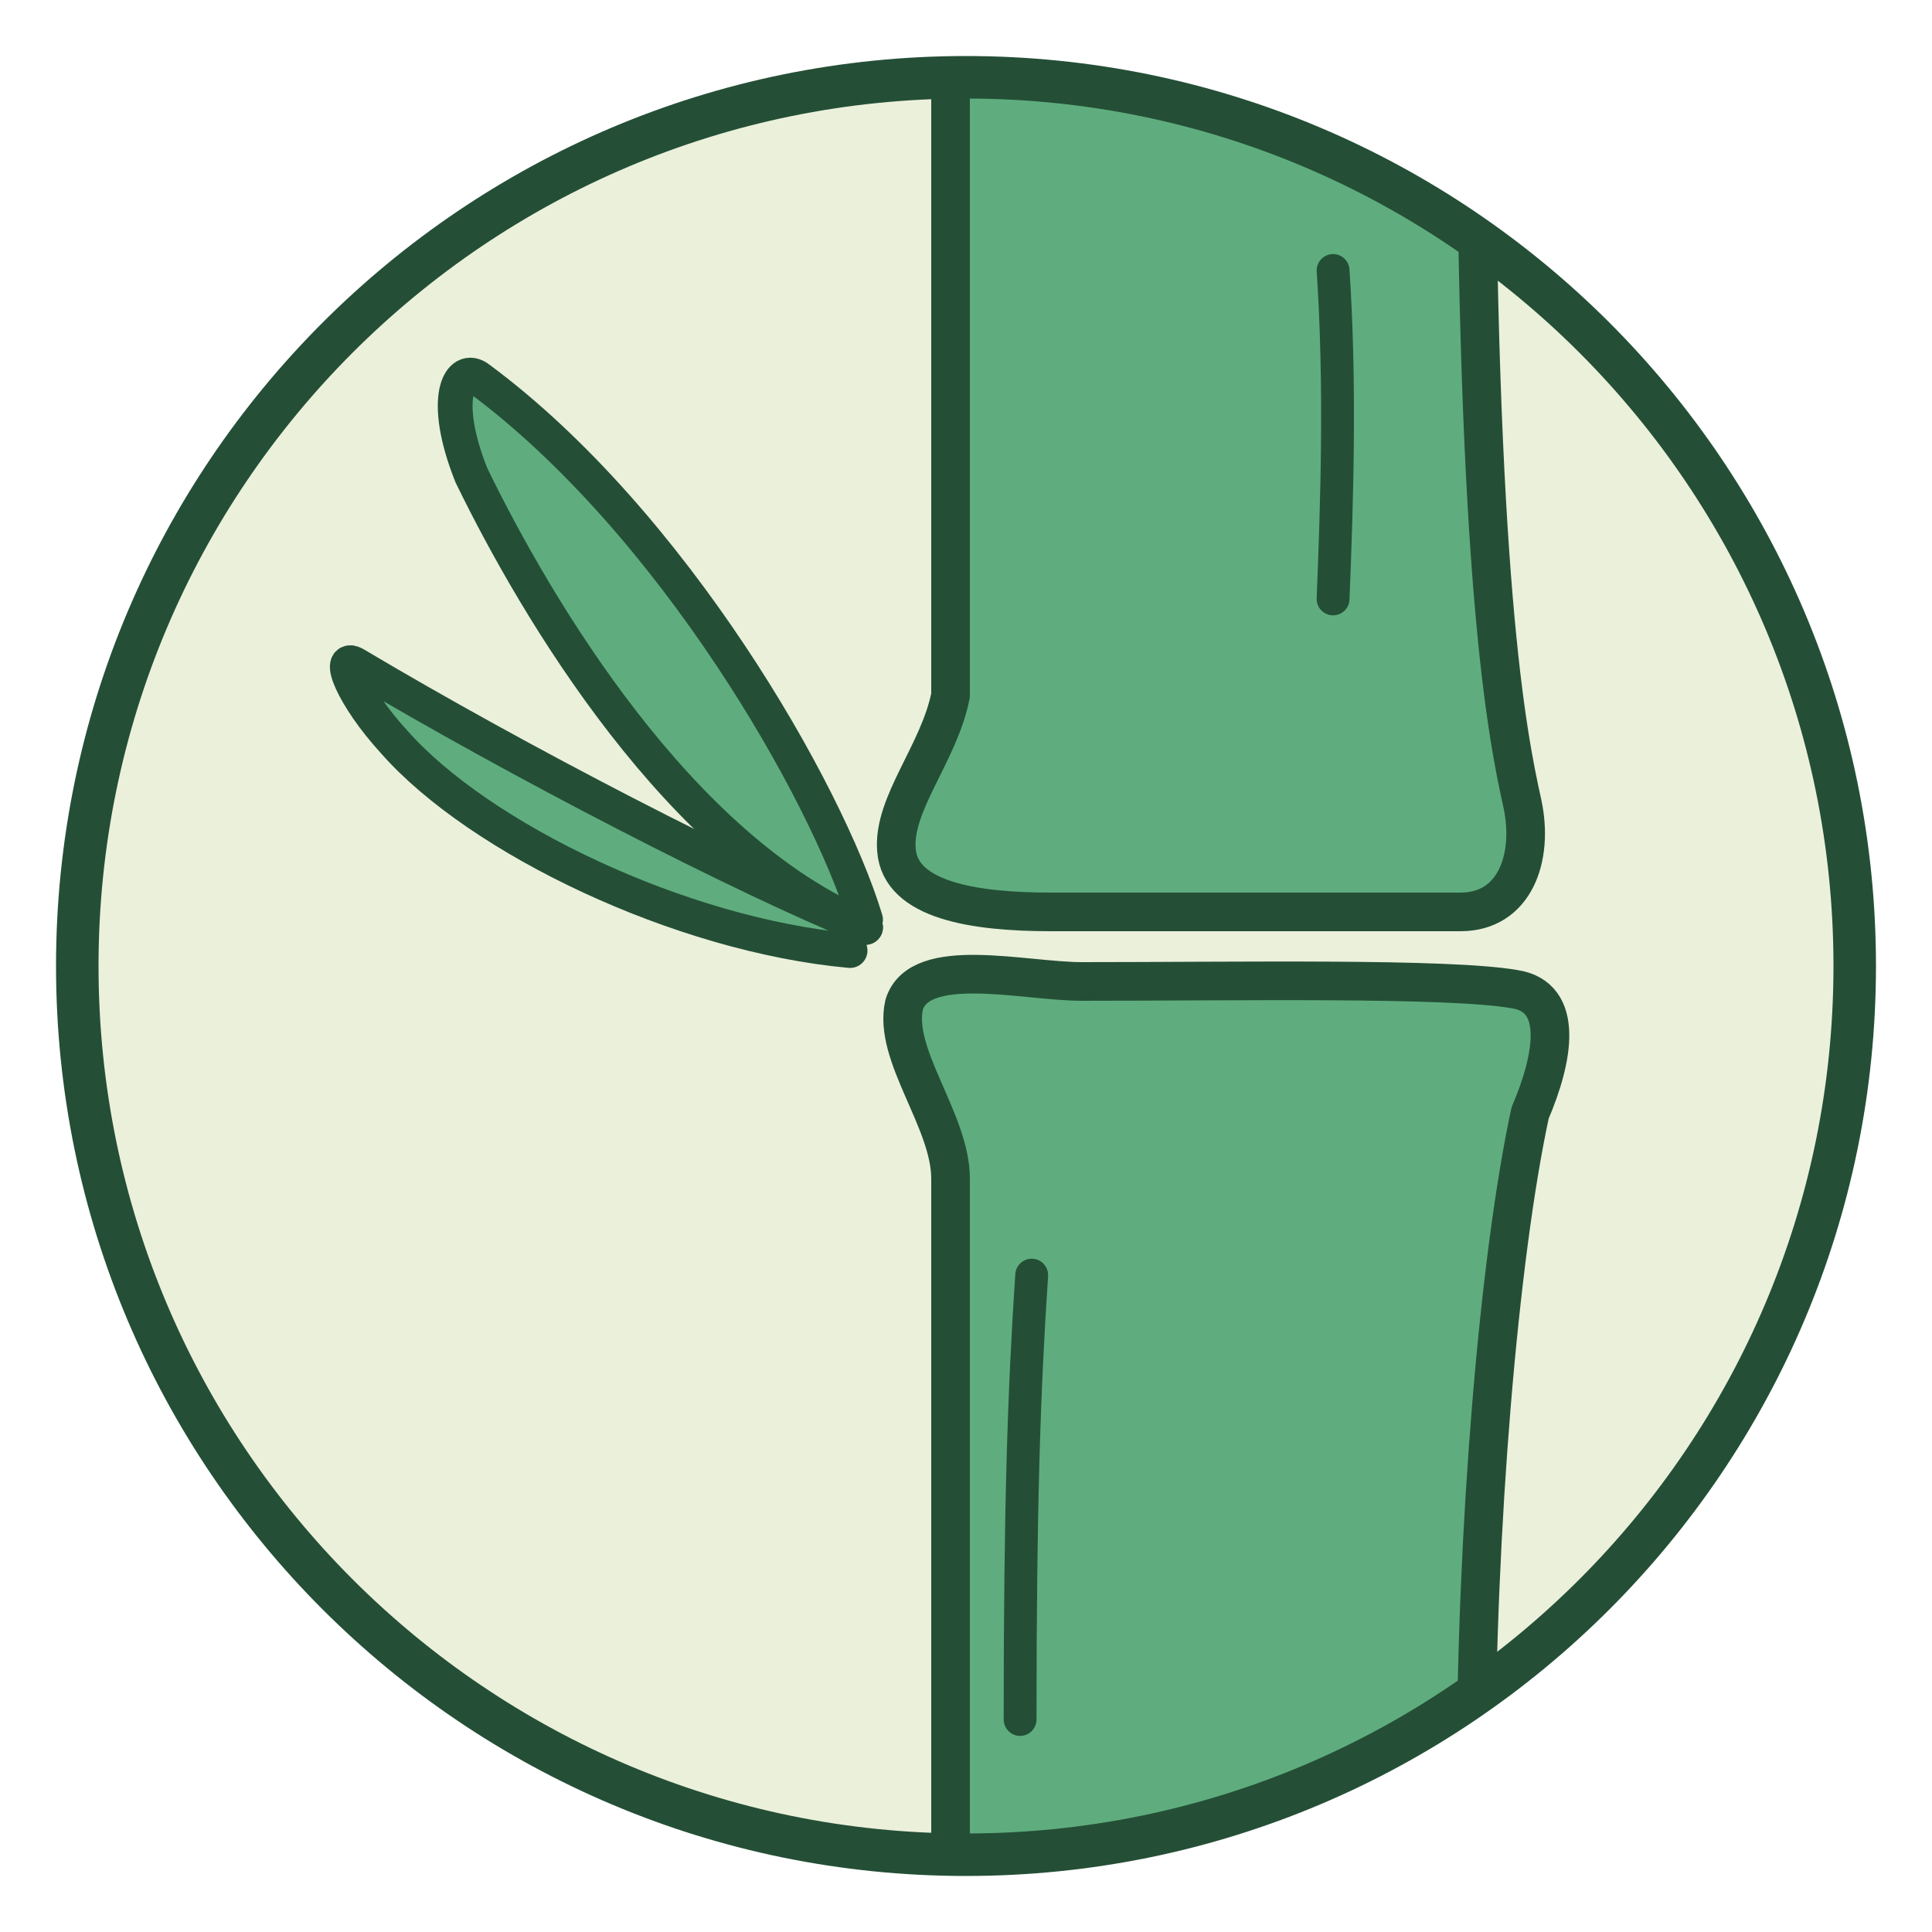
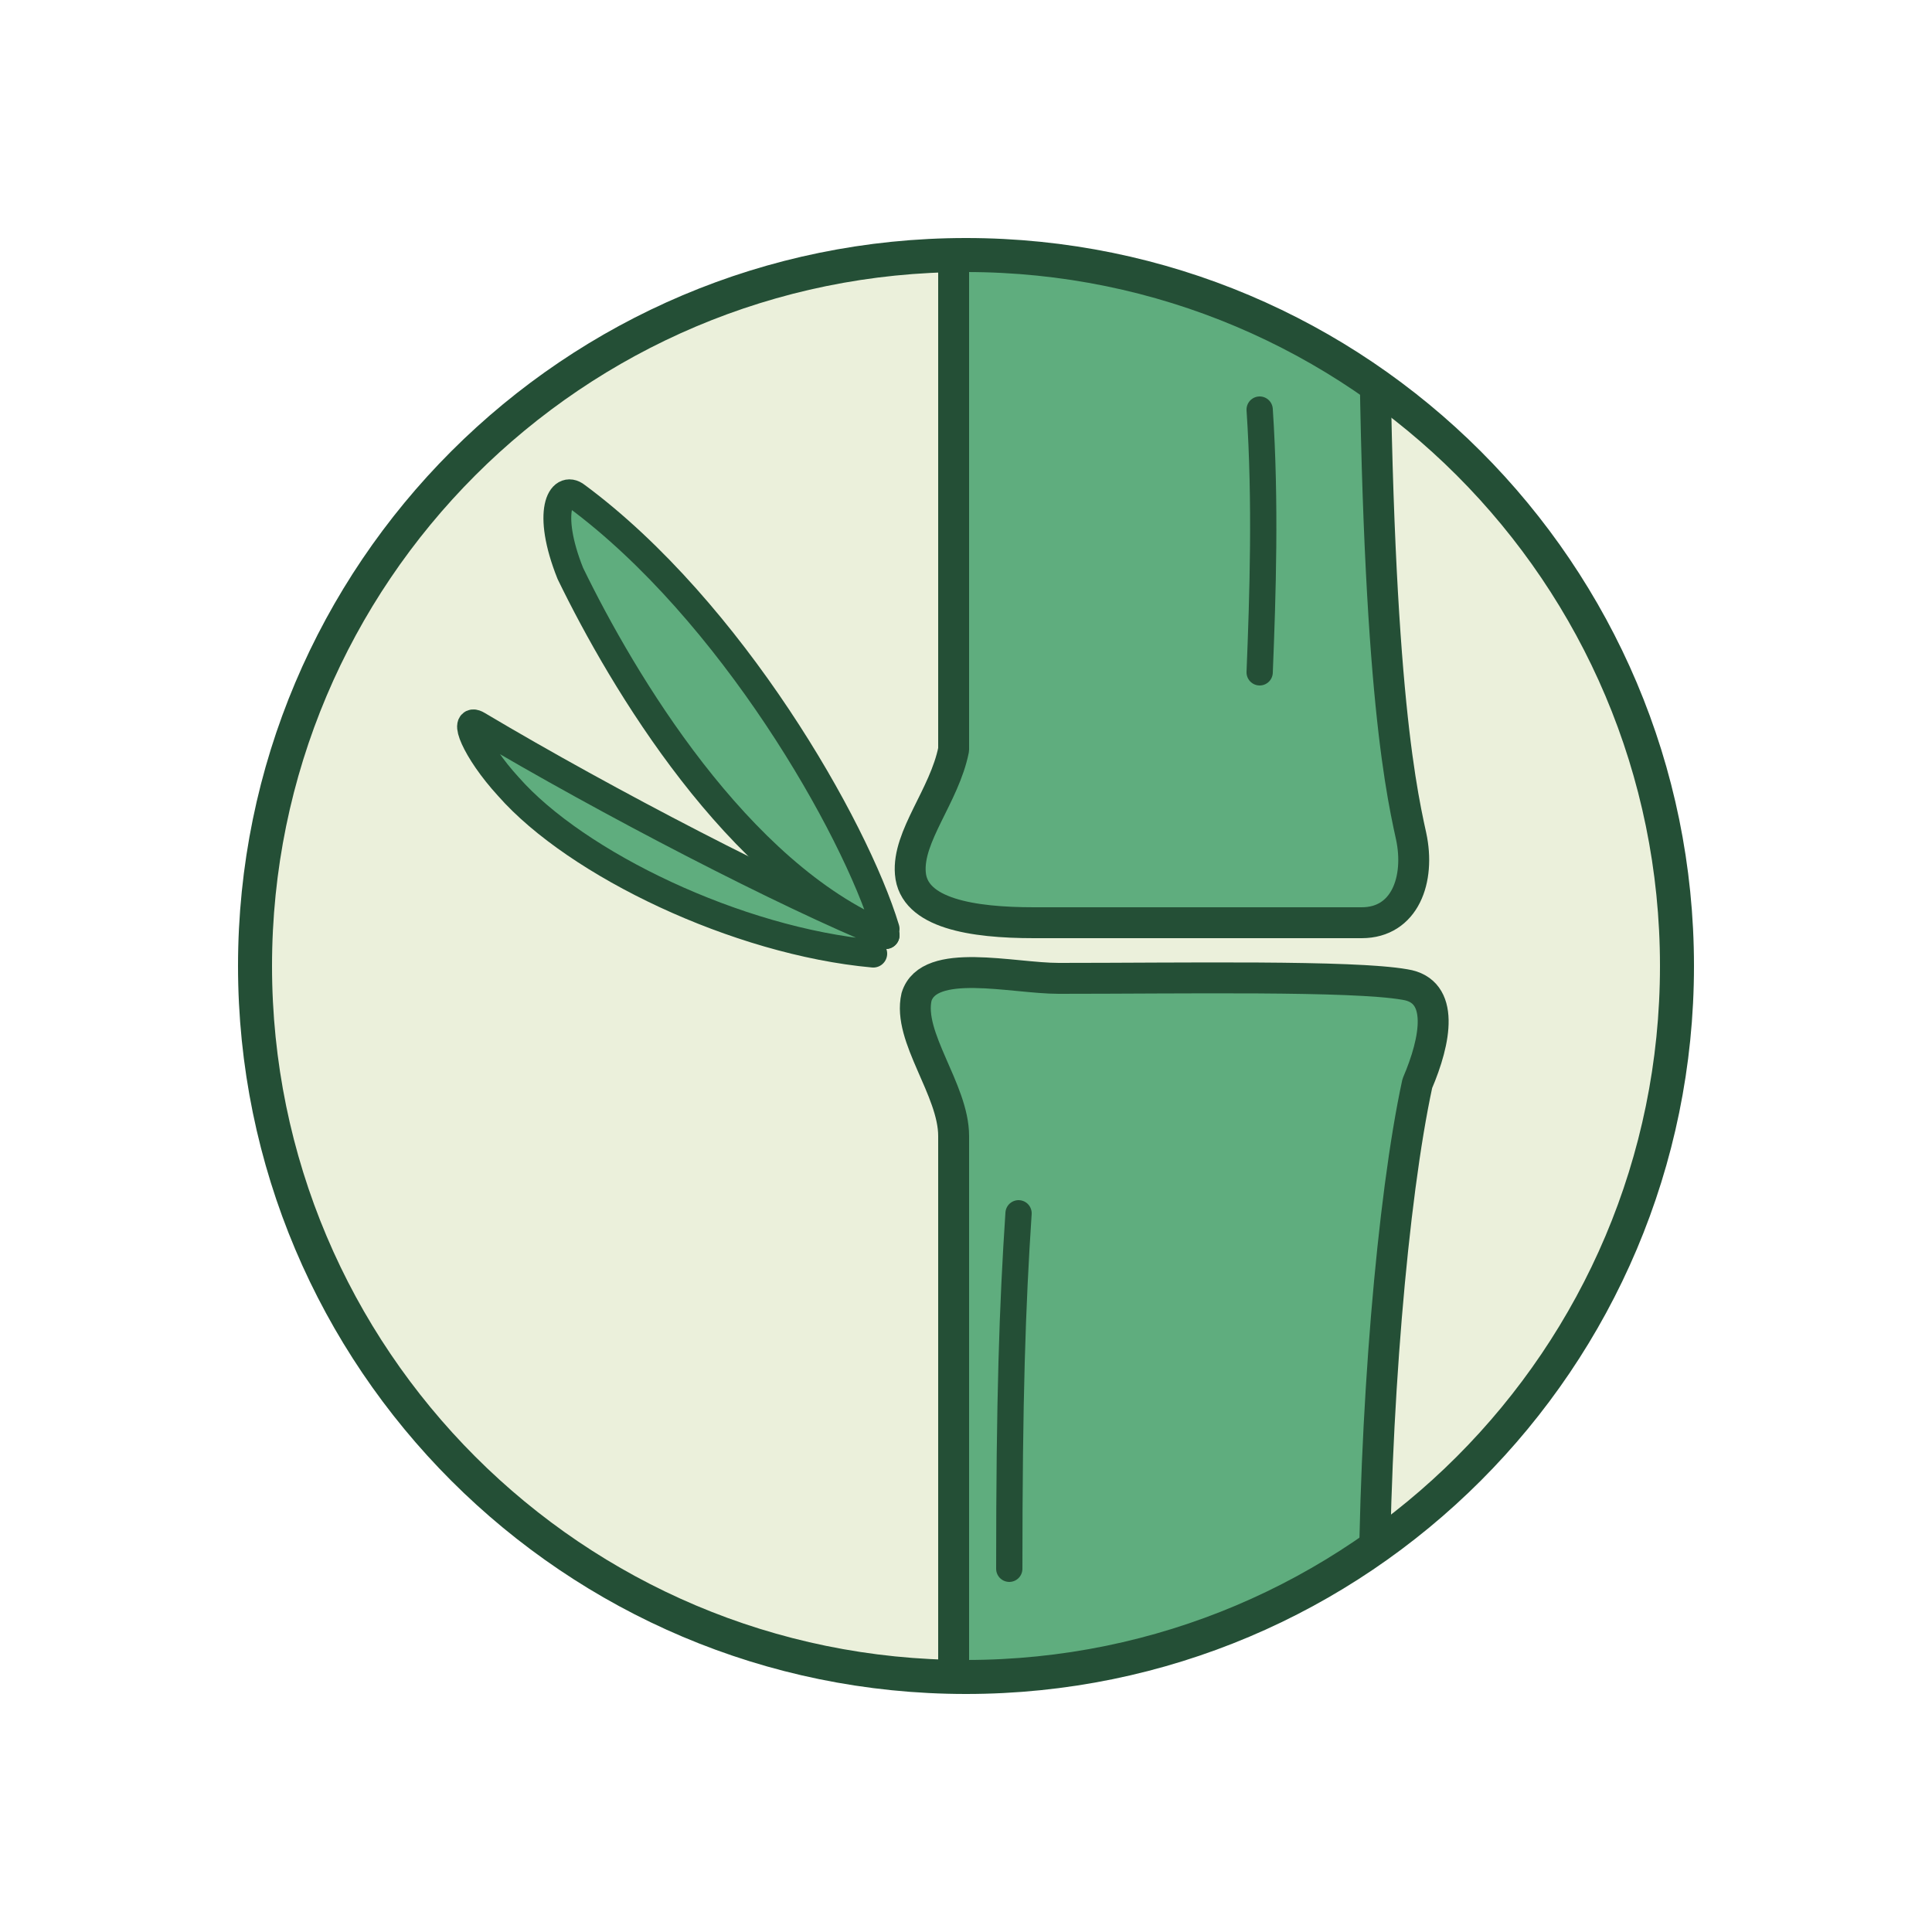
<svg xmlns="http://www.w3.org/2000/svg" viewBox="0 0 500 500" width="100%" height="100%">
-   <path d="M 250,20 C 377,20 480,123 480,250 C 480,377 377,480 250,480 C 123,480 20,377 20,250 C 20,123 123,20 250,20 Z" fill="#EBF0DB" />
  <defs>
    <clipPath id="circle-clip">
      <path d="M 250,20 C 377,20 480,123 480,250 C 480,377 377,480 250,480 C 123,480 20,377 20,250 C 20,123 123,20 250,20 Z" />
    </clipPath>
  </defs>
-   <g clip-path="url(#circle-clip)">
-     <path d="M 246,10 C 246,100 246,150 246,180 C 243,195 231,208 232,220 C 233,233 252,236 272,236 C 307,236 370,236 378,236 C 392,236 397,222 394,208 C 390,190 382,150 382,10" fill="#5FAD7E" stroke="#244F36" stroke-width="10" stroke-linecap="round" stroke-linejoin="round" />
-     <path d="M 345,70 C 347,100 346,130 345,155" fill="none" stroke="#244F36" stroke-width="8.5" stroke-linecap="round" />
-     <path d="M 246,490 C 246,390 246,330 246,305 C 246,290 231,273 234,260 C 238,247 265,254 280,254 C 320,254 375,253 392,256 C 405,258 402,274 396,288 C 388,325 382,395 382,460" fill="#5FAD7E" stroke="#244F36" stroke-width="10" stroke-linecap="round" stroke-linejoin="round" />
-     <path d="M 267,330 C 265,360 264,390 264,445" fill="none" stroke="#244F36" stroke-width="8.5" stroke-linecap="round" />
-     <path d="M 224,238 C 214,205 174,135 124,98 C 119,94 114,103 122,123 C 139,158 176,220 224,240" fill="#5FAD7E" stroke="#244F36" stroke-width="9" stroke-linecap="round" stroke-linejoin="round" />
-     <path d="M 224,240 C 192,227 134,197 92,172 C 87,169 91,180 102,192 C 124,217 176,242 220,246" fill="#5FAD7E" stroke="#244F36" stroke-width="9" stroke-linecap="round" stroke-linejoin="round" />
+   <g transform="translate(50, 50) scale(0.8)">
+     <path d="M 250,20 C 377,20 480,123 480,250 C 480,377 377,480 250,480 C 123,480 20,377 20,250 C 20,123 123,20 250,20 Z" fill="#EBF0DB" />
+     <g clip-path="url(#circle-clip)">
+       <path d="M 246,10 C 246,100 246,150 246,180 C 243,195 231,208 232,220 C 233,233 252,236 272,236 C 307,236 370,236 378,236 C 392,236 397,222 394,208 C 390,190 382,150 382,10" fill="#5FAD7E" stroke="#244F36" stroke-width="10" stroke-linecap="round" stroke-linejoin="round" />
+       <path d="M 345,70 C 347,100 346,130 345,155" fill="none" stroke="#244F36" stroke-width="8.5" stroke-linecap="round" />
+       <path d="M 246,490 C 246,390 246,330 246,305 C 246,290 231,273 234,260 C 238,247 265,254 280,254 C 320,254 375,253 392,256 C 405,258 402,274 396,288 C 388,325 382,395 382,460" fill="#5FAD7E" stroke="#244F36" stroke-width="10" stroke-linecap="round" stroke-linejoin="round" />
+       <path d="M 267,330 C 265,360 264,390 264,445" fill="none" stroke="#244F36" stroke-width="8.5" stroke-linecap="round" />
+       <path d="M 224,238 C 214,205 174,135 124,98 C 119,94 114,103 122,123 C 139,158 176,220 224,240" fill="#5FAD7E" stroke="#244F36" stroke-width="9" stroke-linecap="round" stroke-linejoin="round" />
+       <path d="M 224,240 C 192,227 134,197 92,172 C 87,169 91,180 102,192 C 124,217 176,242 220,246" fill="#5FAD7E" stroke="#244F36" stroke-width="9" stroke-linecap="round" stroke-linejoin="round" />
+     </g>
+     <path d="M 250,20 C 377,20 480,123 480,250 C 480,377 377,480 250,480 C 123,480 20,377 20,250 C 20,123 123,20 250,20 Z" fill="none" stroke="#244F36" stroke-width="11" stroke-linecap="round" stroke-linejoin="round" />
  </g>
-   <path d="M 250,20 C 377,20 480,123 480,250 C 480,377 377,480 250,480 C 123,480 20,377 20,250 C 20,123 123,20 250,20 Z" fill="none" stroke="#244F36" stroke-width="11" stroke-linecap="round" stroke-linejoin="round" />
</svg>
